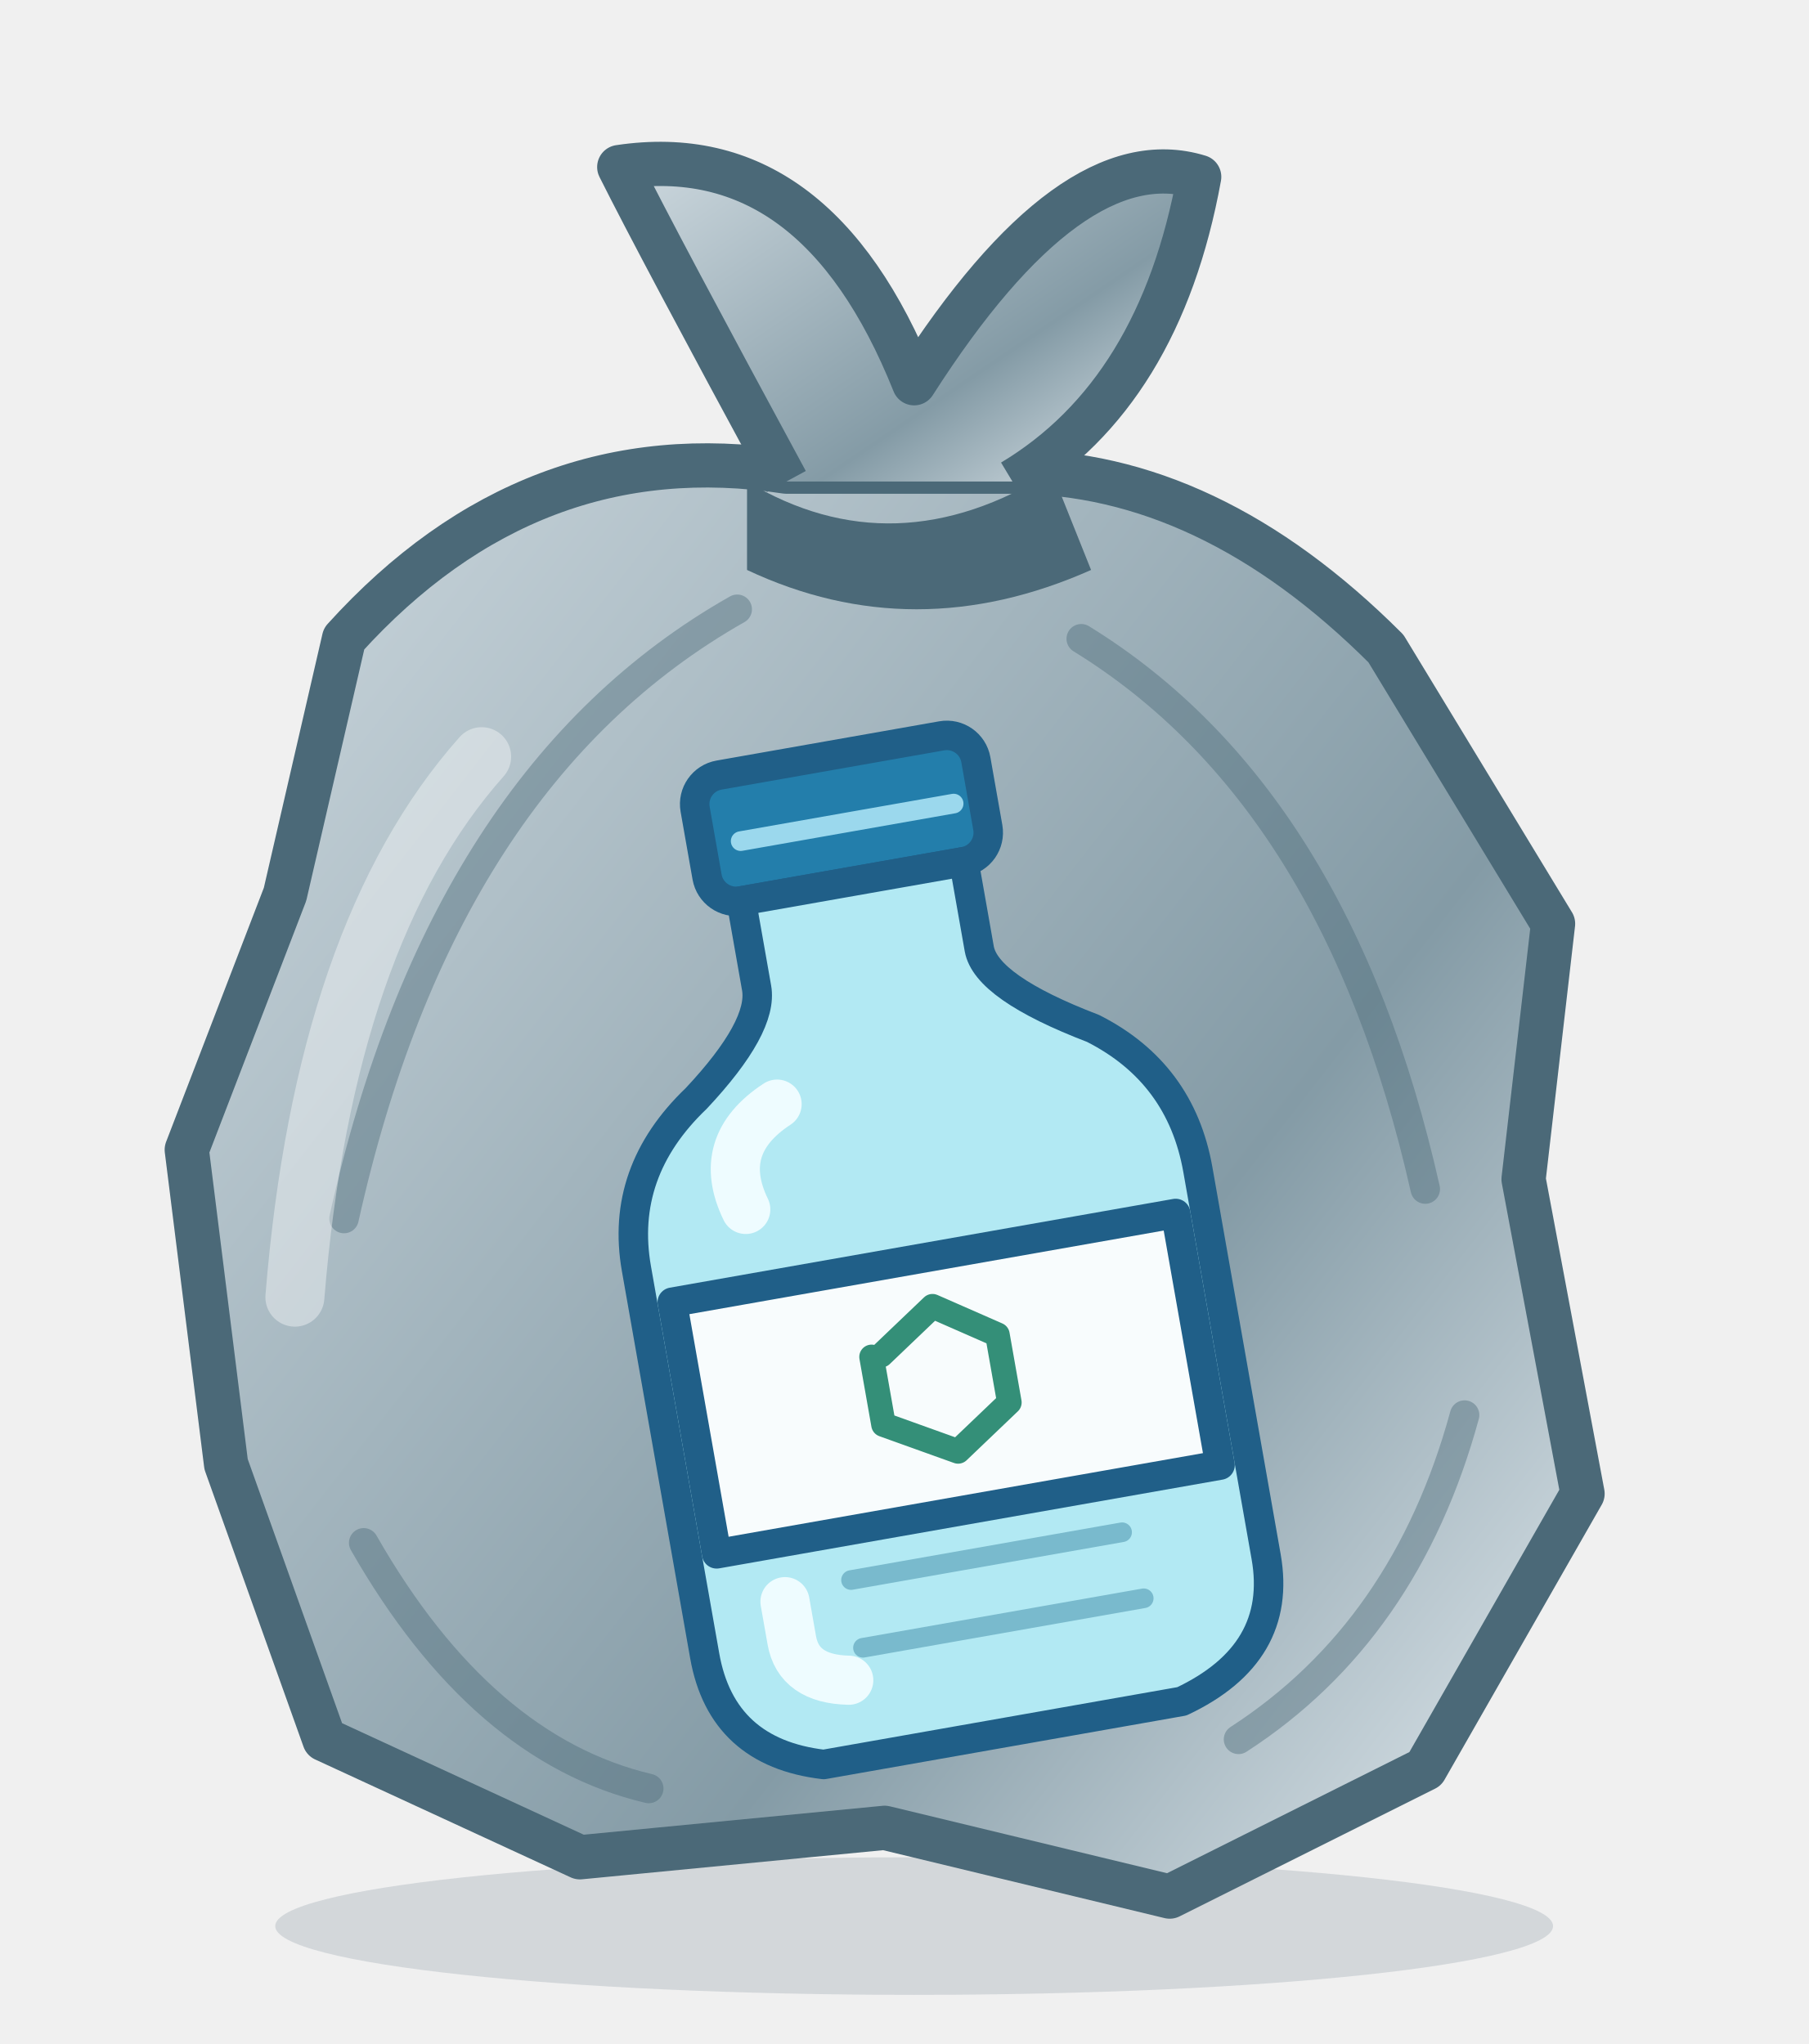
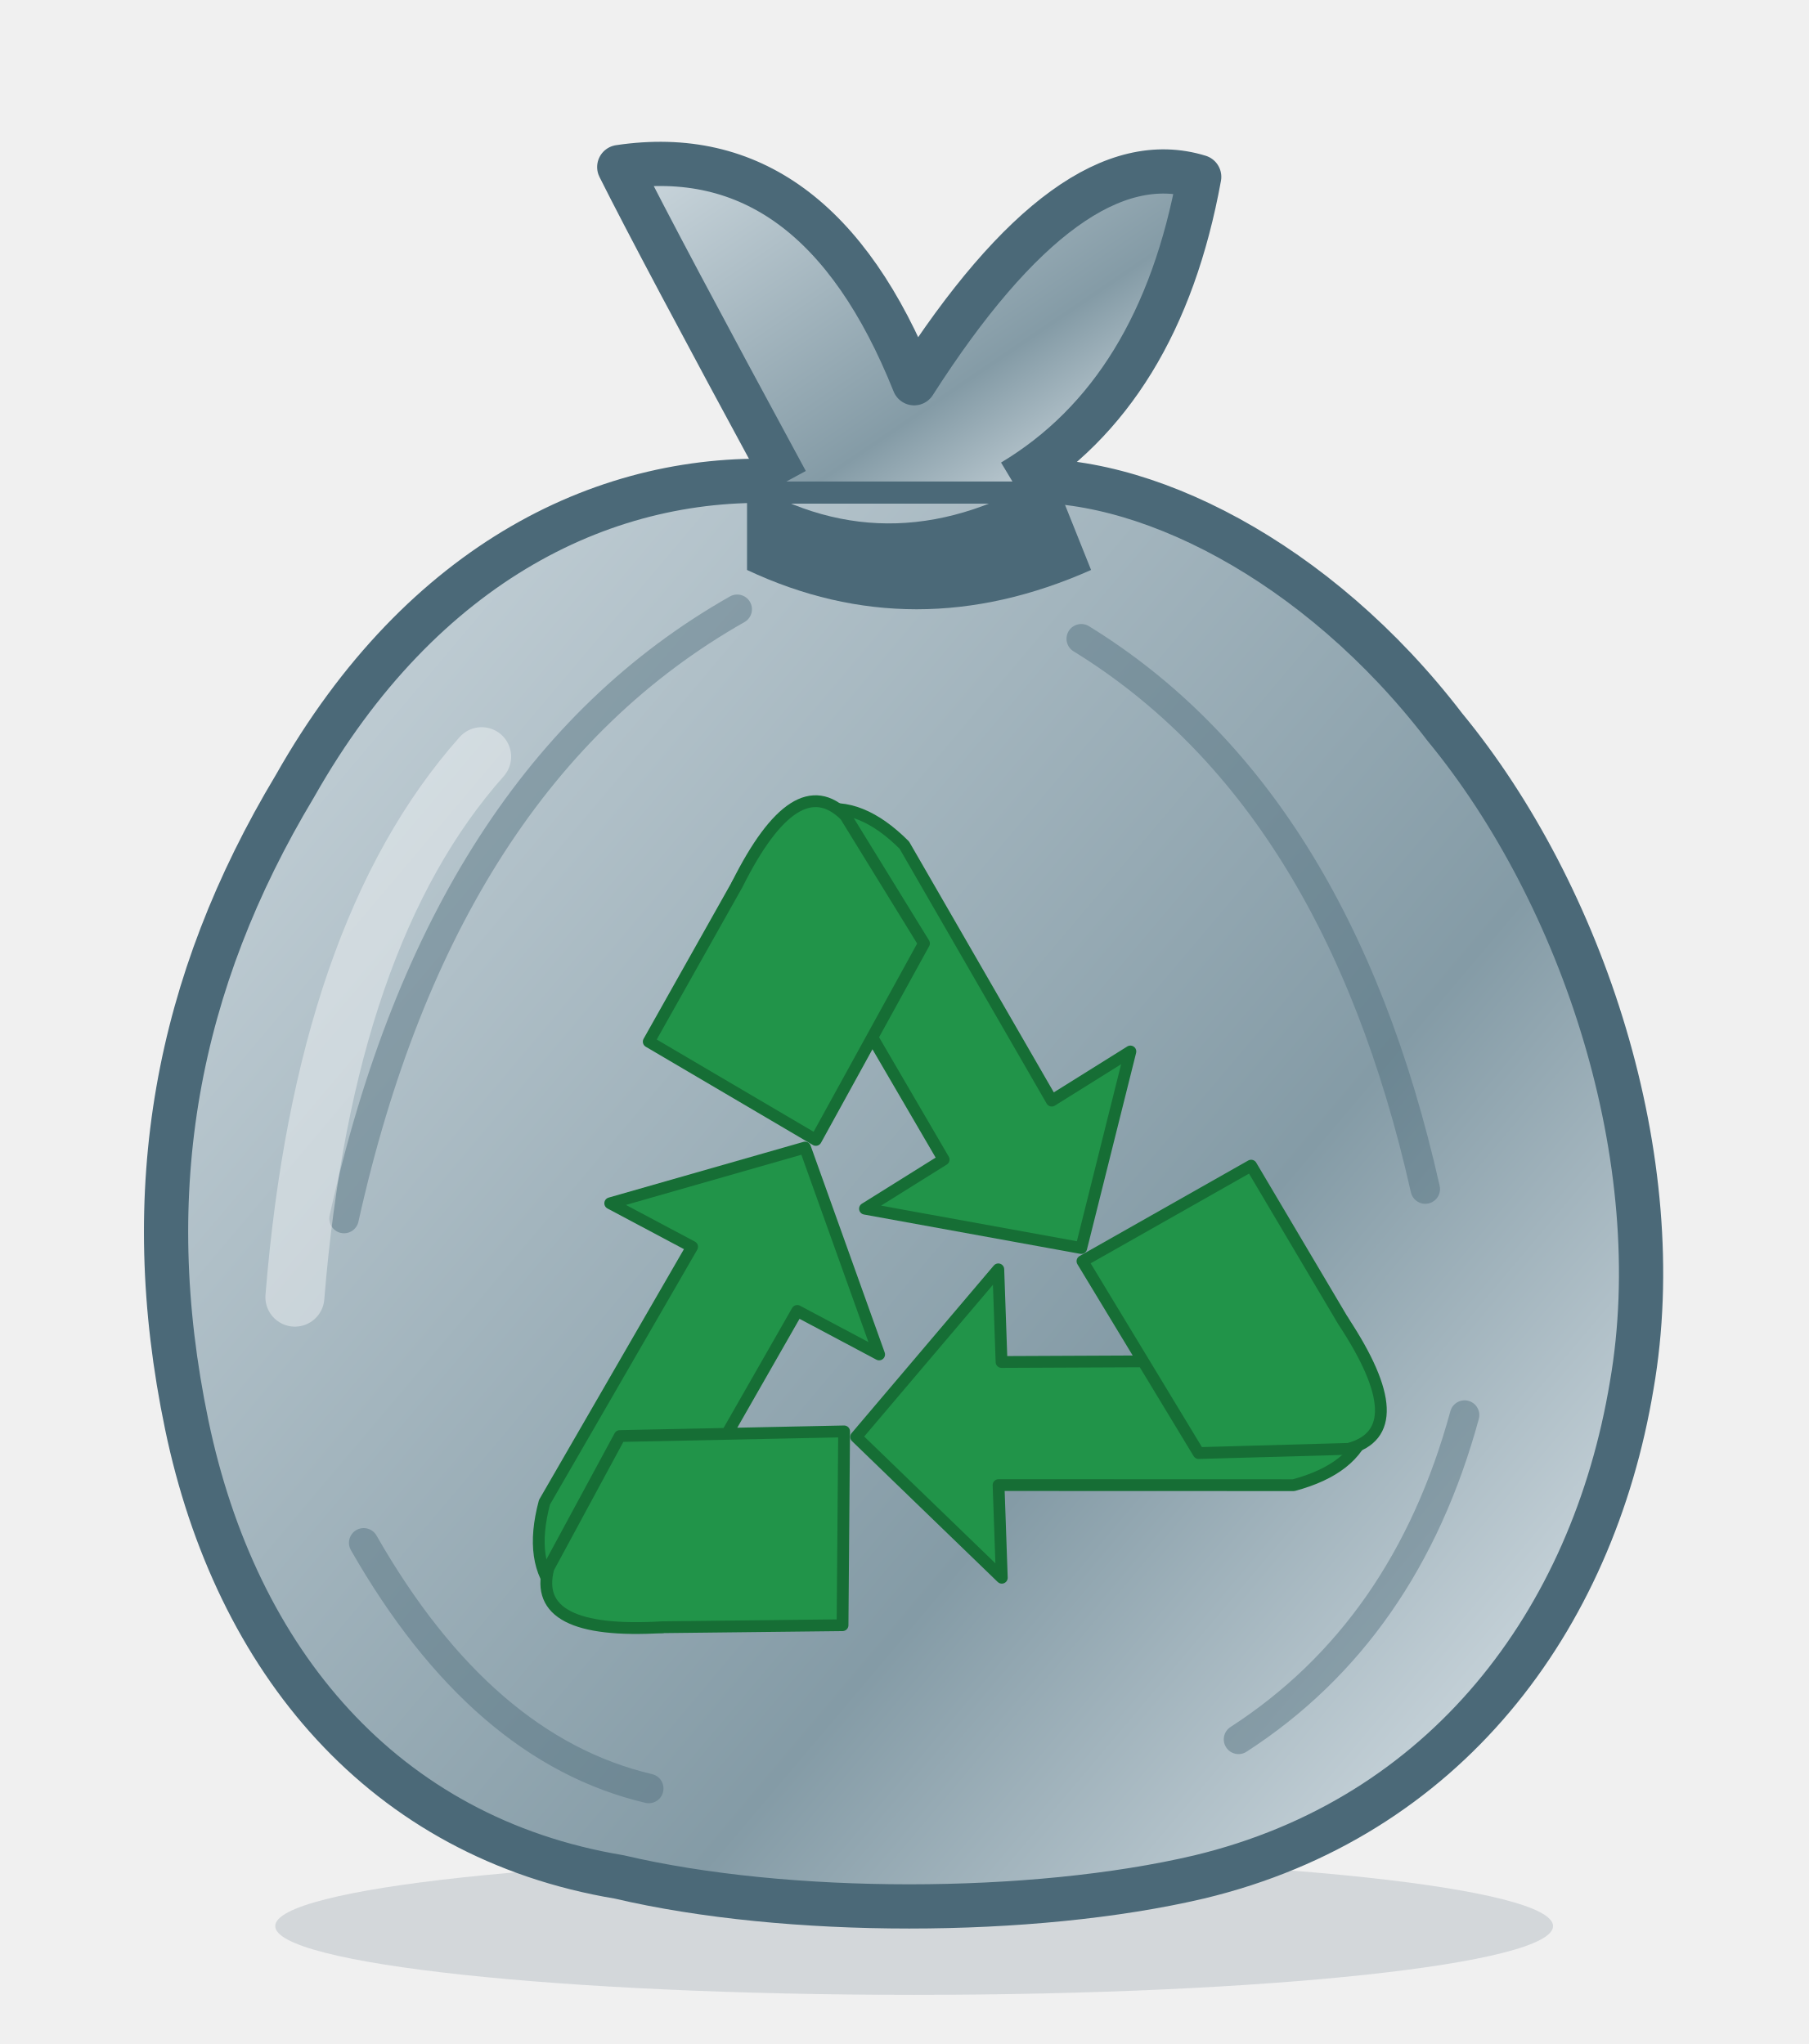
<svg xmlns="http://www.w3.org/2000/svg" viewBox="0 0 184 208">
  <defs>
    <linearGradient id="bag" x1="0" y1="0" x2="1" y2=".8">
      <stop stop-color="#ced9df" />
      <stop offset=".7" stop-color="#849ba6" />
      <stop offset="1" stop-color="#ced9df" />
    </linearGradient>
  </defs>
  <ellipse cx="93" cy="196" rx="65" ry="7" fill="#102e48" opacity=".13" />
-   <path d="M80 48Q54 44 35 65L29 91L19 117L23 149L33 177L59 189L90 186L119 193L145 180L161 152L155 120L158 94L141 66Q123 48 103 48Z" fill="url(#bag)" stroke="#4b6978" stroke-width="4.5" stroke-linejoin="round" />
+   <path d="M80 49C62 48 43 57 30 80C18 100 14 121 19 145C24 169 39 187 63 191C80 195 105 195 122 191C147 185 162 165 166 141C170 118 161 91 147 74C134 57 116 48 103 49Z" fill="url(#bag)" stroke="#4b6978" stroke-width="4.5" stroke-linejoin="round" />
  <path d="M80 49Q67 25 63 17Q83 14 93 39Q109 14 122 18Q118 40 103 49" fill="url(#bag)" stroke="#4b6978" stroke-width="4.5" stroke-linejoin="round" />
  <path d="M76 49Q91 58 107 48L111 58Q93 66 76 58Z" fill="#4b6978" />
  <path d="M75 62Q45 79 35 124M110 65Q136 81 145 121M37 157Q49 178 66 182M126 177Q143 166 149 144" fill="none" stroke="#4b6978" stroke-width="3" opacity=".42" stroke-linecap="round" />
  <path d="M49 77Q33 95 30 132" fill="none" stroke="#fff" stroke-width="6" opacity=".38" stroke-linecap="round" />
-   <g transform="rotate(-10 94 128)" stroke="#205f88" stroke-width="3" stroke-linecap="round" stroke-linejoin="round">
-     <rect x="79" y="76" width="29" height="13" rx="3" fill="#237eab" />
-     <path d="M82 89V98Q82 102 74 108Q65 114 65 124V164Q65 174 75 177H112Q123 174 123 164V124Q123 114 115 108Q105 102 105 98V89Z" fill="#b2e9f3" />
-     <path d="M83 83H105" stroke="#9bd8ed" stroke-width="2" />
-     <path d="M68 128H120V154H68Z" fill="#f8fcfd" />
-     <path d="M77 120Q75 113 82 110M74 160V164Q74 168 79 169" fill="none" stroke="#eefcff" stroke-width="5" />
-     <path d="M81 159H109M81 166H110" stroke="#79bacd" stroke-width="2" />
-     <path d="M88 137 94 133 100 137M100 137V144L94 148M94 148 87 144V137" fill="none" stroke="#348f78" stroke-width="2.5" />
+   <g transform="translate(93 130)" fill="#219449" stroke="#166e35" stroke-width="1.2" stroke-linejoin="round">
+     <g id="arrow">
+       <path d="M-18-40Q-10-53-1-44L14-18 22-23 17-3-5-7 3-12-11-36Z" />
+       <path d="M-18-40-27-24-10-14 1-34-7-47Q-12-52-18-40Z" />
+     </g>
+     <use href="#arrow" transform="rotate(120)" />
+     <use href="#arrow" transform="rotate(240)" />
  </g>
</svg>
